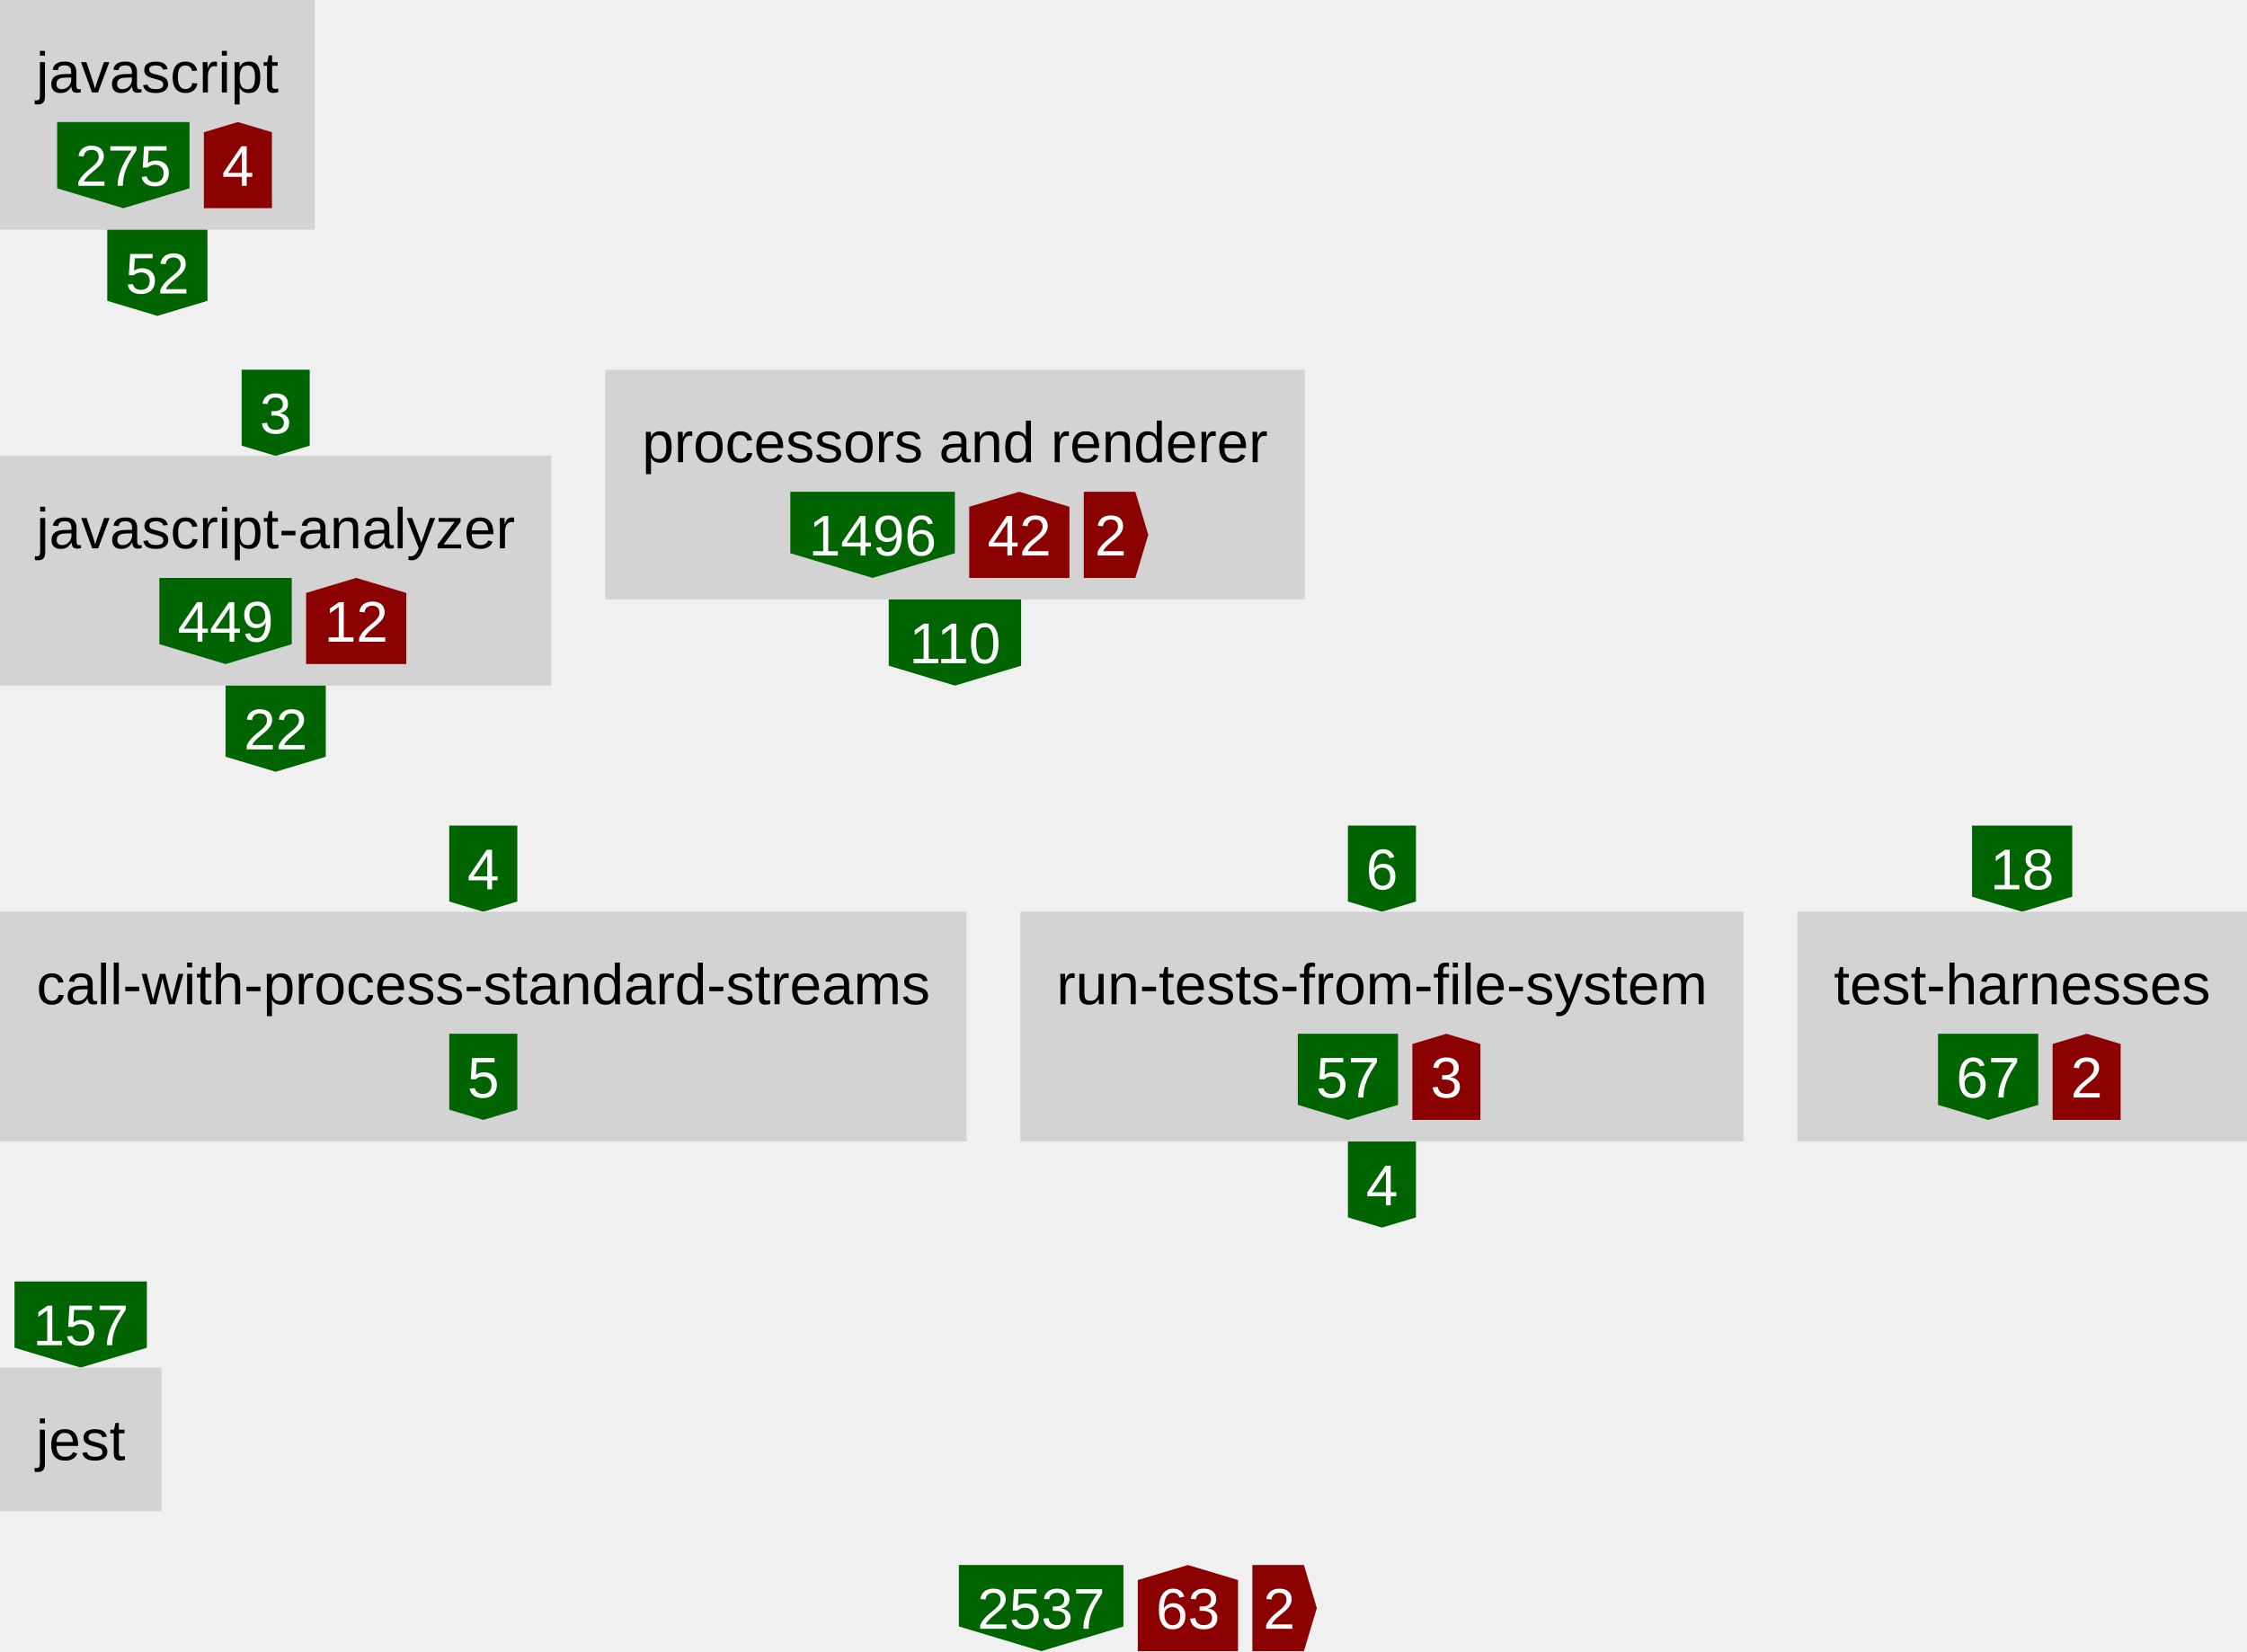
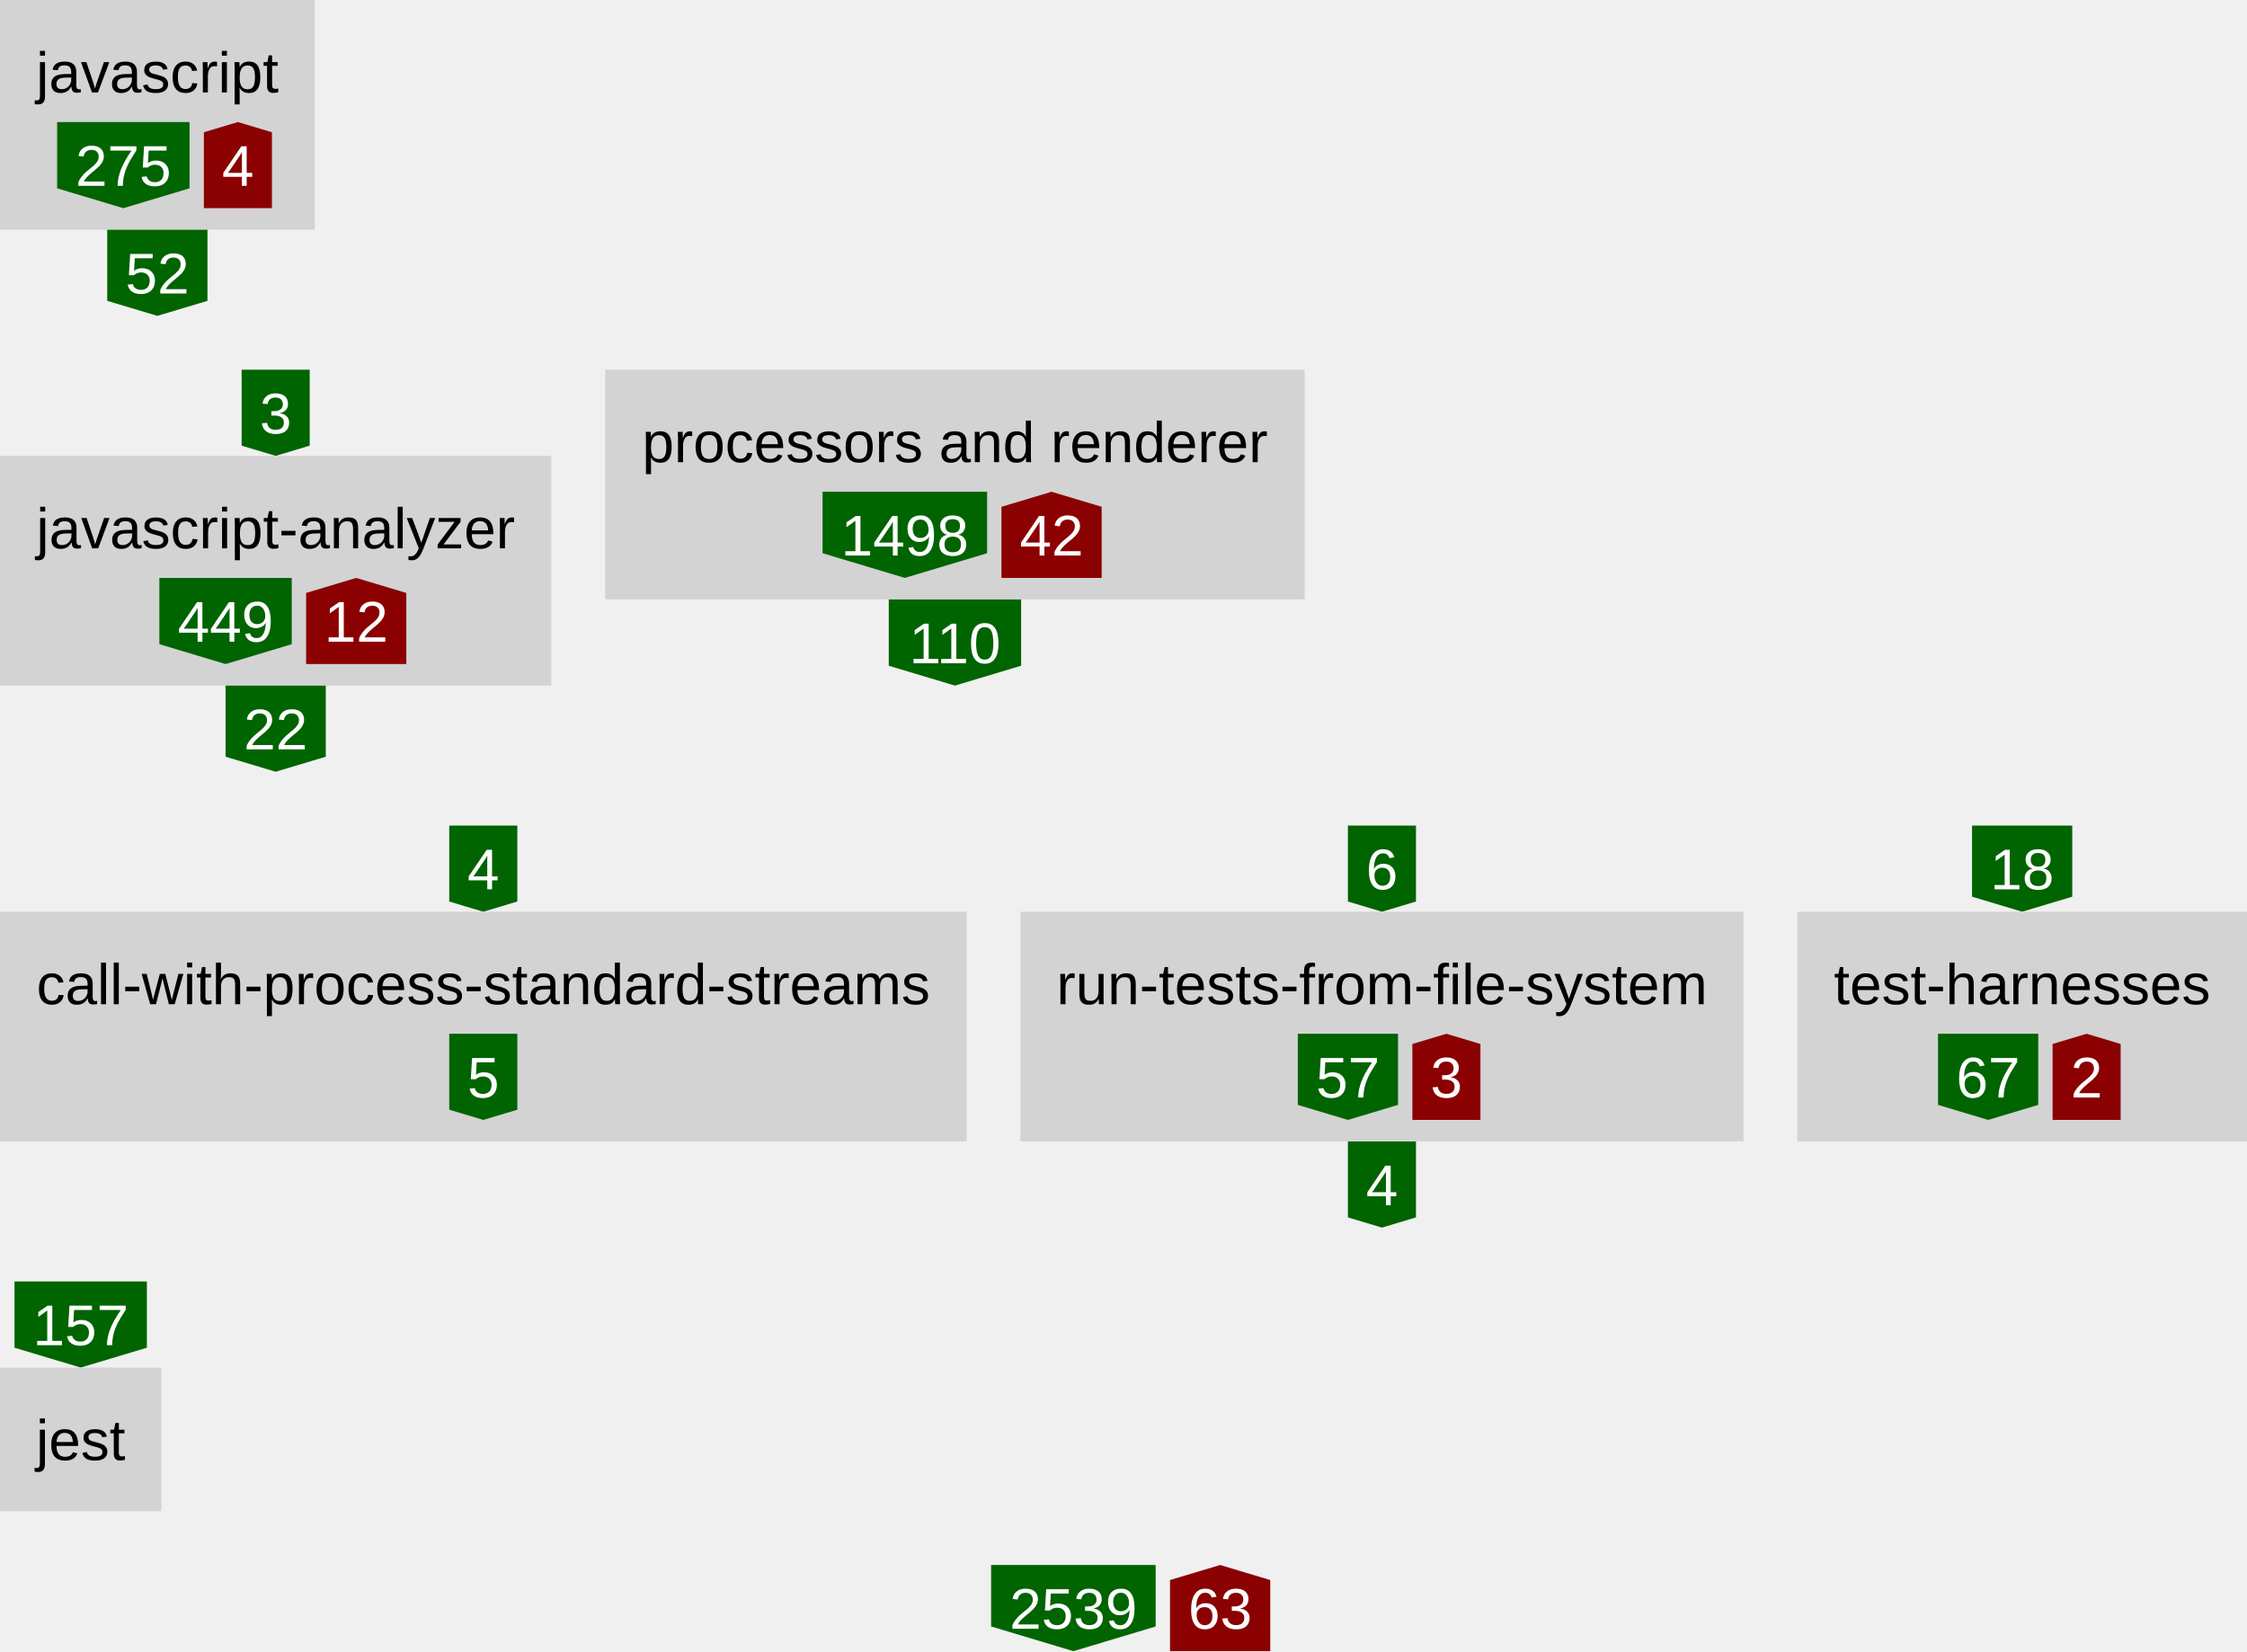
<svg xmlns="http://www.w3.org/2000/svg" height="460" width="626">
  <defs>
    <style type="text/css">text{font-family:arial;font-size:16px}g.anonymous&gt;text{font-style:italic}g.parent&gt;rect{fill:none;stroke:gray}g.item&gt;rect{fill:lightgray}g.item&gt;text{text-anchor:middle}g.dependency&gt;text{fill:white;text-anchor:middle}</style>
  </defs>
  <symbol id="down-arrow" preserveAspectRatio="xMidYMax slice" viewBox="0,0,1,1">
    <polygon fill="darkgreen" points="0,0.85 0,0 1,0 1,0.85 0.5,1" />
  </symbol>
  <symbol id="right-arrow" preserveAspectRatio="xMaxYMid slice" viewBox="0,0,1,1">
    <polygon fill="darkred" points="0.85,0 0,0 0,1 0.85,1 1,0.5" />
  </symbol>
  <symbol id="up-arrow" preserveAspectRatio="xMidYMin slice" viewBox="0,0,1,1">
    <polygon fill="darkred" points="0,0.15 0,1 1,1 1,0.15 0.5,0" />
  </symbol>
  <g class="item">
    <rect height="64" width="87.68" />
    <text x="43.84" y="25.76">javascript</text>
    <g class="dependency">
      <use href="#down-arrow" height="24" width="36.88" x="15.92" y="34" />
      <text x="34.36" y="51.76">275</text>
    </g>
    <g class="dependency">
      <use href="#up-arrow" height="24" width="18.96" x="56.8" y="34" />
      <text x="66.28" y="51.76">4</text>
    </g>
  </g>
  <g class="dependency">
    <use href="#down-arrow" height="24" width="27.92" x="29.88" y="64" />
    <text x="43.84" y="81.76">52</text>
  </g>
  <g class="dependency">
    <use href="#down-arrow" height="24" width="18.96" x="67.32" y="103" />
    <text x="76.8" y="120.76">3</text>
  </g>
  <g class="item">
    <rect height="64" width="153.6" y="127" />
    <text x="76.8" y="152.76">javascript-analyzer</text>
    <g class="dependency">
      <use href="#down-arrow" height="24" width="36.88" x="44.4" y="161" />
      <text x="62.84" y="178.76">449</text>
    </g>
    <g class="dependency">
      <use href="#up-arrow" height="24" width="27.92" x="85.28" y="161" />
      <text x="99.24" y="178.76">12</text>
    </g>
  </g>
  <g class="dependency">
    <use href="#down-arrow" height="24" width="27.92" x="62.84" y="191" />
    <text x="76.8" y="208.76">22</text>
  </g>
  <g class="item">
    <rect height="64" width="194.88" x="168.6" y="103" />
    <text x="266.04" y="128.76">processors and renderer</text>
    <g class="dependency">
-       <use href="#down-arrow" height="24" width="45.84" x="220.18" y="137" />
-       <text x="243.1" y="154.76">1496</text>
+       <use href="#down-arrow" height="24" width="45.84" x="229.16" y="137" />
+       <text x="252.08" y="154.76">1498</text>
    </g>
    <g class="dependency">
-       <use href="#up-arrow" height="24" width="27.92" x="270.02" y="137" />
-       <text x="283.98" y="154.76">42</text>
-     </g>
-     <g class="dependency">
-       <use href="#right-arrow" height="24" width="17.96" x="301.94" y="137" />
-       <text x="309.42" y="154.76">2</text>
+       <use href="#up-arrow" height="24" width="27.92" x="279" y="137" />
+       <text x="292.96" y="154.76">42</text>
    </g>
  </g>
  <g class="dependency">
    <use href="#down-arrow" height="24" width="36.88" x="247.6" y="167" />
    <text x="266.04" y="184.76">110</text>
  </g>
  <g class="dependency">
    <use href="#down-arrow" height="24" width="18.96" x="125.16" y="230" />
    <text x="134.64" y="247.76">4</text>
  </g>
  <g class="item">
    <rect height="64" width="269.28" y="254" />
    <text x="134.64" y="279.76">call-with-process-standard-streams</text>
    <g class="dependency">
      <use href="#down-arrow" height="24" width="18.96" x="125.16" y="288" />
      <text x="134.64" y="305.76">5</text>
    </g>
  </g>
  <g class="dependency">
    <use href="#down-arrow" height="24" width="18.96" x="375.52" y="230" />
    <text x="385" y="247.76">6</text>
  </g>
  <g class="item">
    <rect height="64" width="201.44" x="284.28" y="254" />
    <text x="385" y="279.76">run-tests-from-file-system</text>
    <g class="dependency">
      <use href="#down-arrow" height="24" width="27.92" x="361.56" y="288" />
      <text x="375.52" y="305.76">57</text>
    </g>
    <g class="dependency">
      <use href="#up-arrow" height="24" width="18.96" x="393.48" y="288" />
      <text x="402.96" y="305.76">3</text>
    </g>
  </g>
  <g class="dependency">
    <use href="#down-arrow" height="24" width="18.96" x="375.52" y="318" />
    <text x="385" y="335.76">4</text>
  </g>
  <g class="dependency">
    <use href="#down-arrow" height="24" width="27.92" x="549.4" y="230" />
    <text x="563.36" y="247.76">18</text>
  </g>
  <g class="item">
    <rect height="64" width="125.28" x="500.72" y="254" />
    <text x="563.36" y="279.76">test-harnesses</text>
    <g class="dependency">
      <use href="#down-arrow" height="24" width="27.92" x="539.92" y="288" />
      <text x="553.88" y="305.76">67</text>
    </g>
    <g class="dependency">
      <use href="#up-arrow" height="24" width="18.96" x="571.84" y="288" />
      <text x="581.32" y="305.76">2</text>
    </g>
  </g>
  <g class="dependency">
    <use href="#down-arrow" height="24" width="36.88" x="4.04" y="357" />
    <text x="22.48" y="374.76">157</text>
  </g>
  <g class="item">
    <rect height="40" width="44.96" y="381" />
    <text x="22.48" y="406.76">jest</text>
  </g>
  <g class="dependency">
-     <use href="#down-arrow" height="24" width="45.84" x="267.14" y="436" />
-     <text x="290.06" y="453.76">2537</text>
+     <use href="#down-arrow" height="24" width="45.84" x="276.12" y="436" />
+     <text x="299.04" y="453.76">2539</text>
  </g>
  <g class="dependency">
-     <use href="#up-arrow" height="24" width="27.92" x="316.98" y="436" />
-     <text x="330.94" y="453.76">63</text>
-   </g>
-   <g class="dependency">
-     <use href="#right-arrow" height="24" width="17.96" x="348.9" y="436" />
-     <text x="356.38" y="453.76">2</text>
+     <use href="#up-arrow" height="24" width="27.92" x="325.96" y="436" />
+     <text x="339.92" y="453.76">63</text>
  </g>
</svg>
